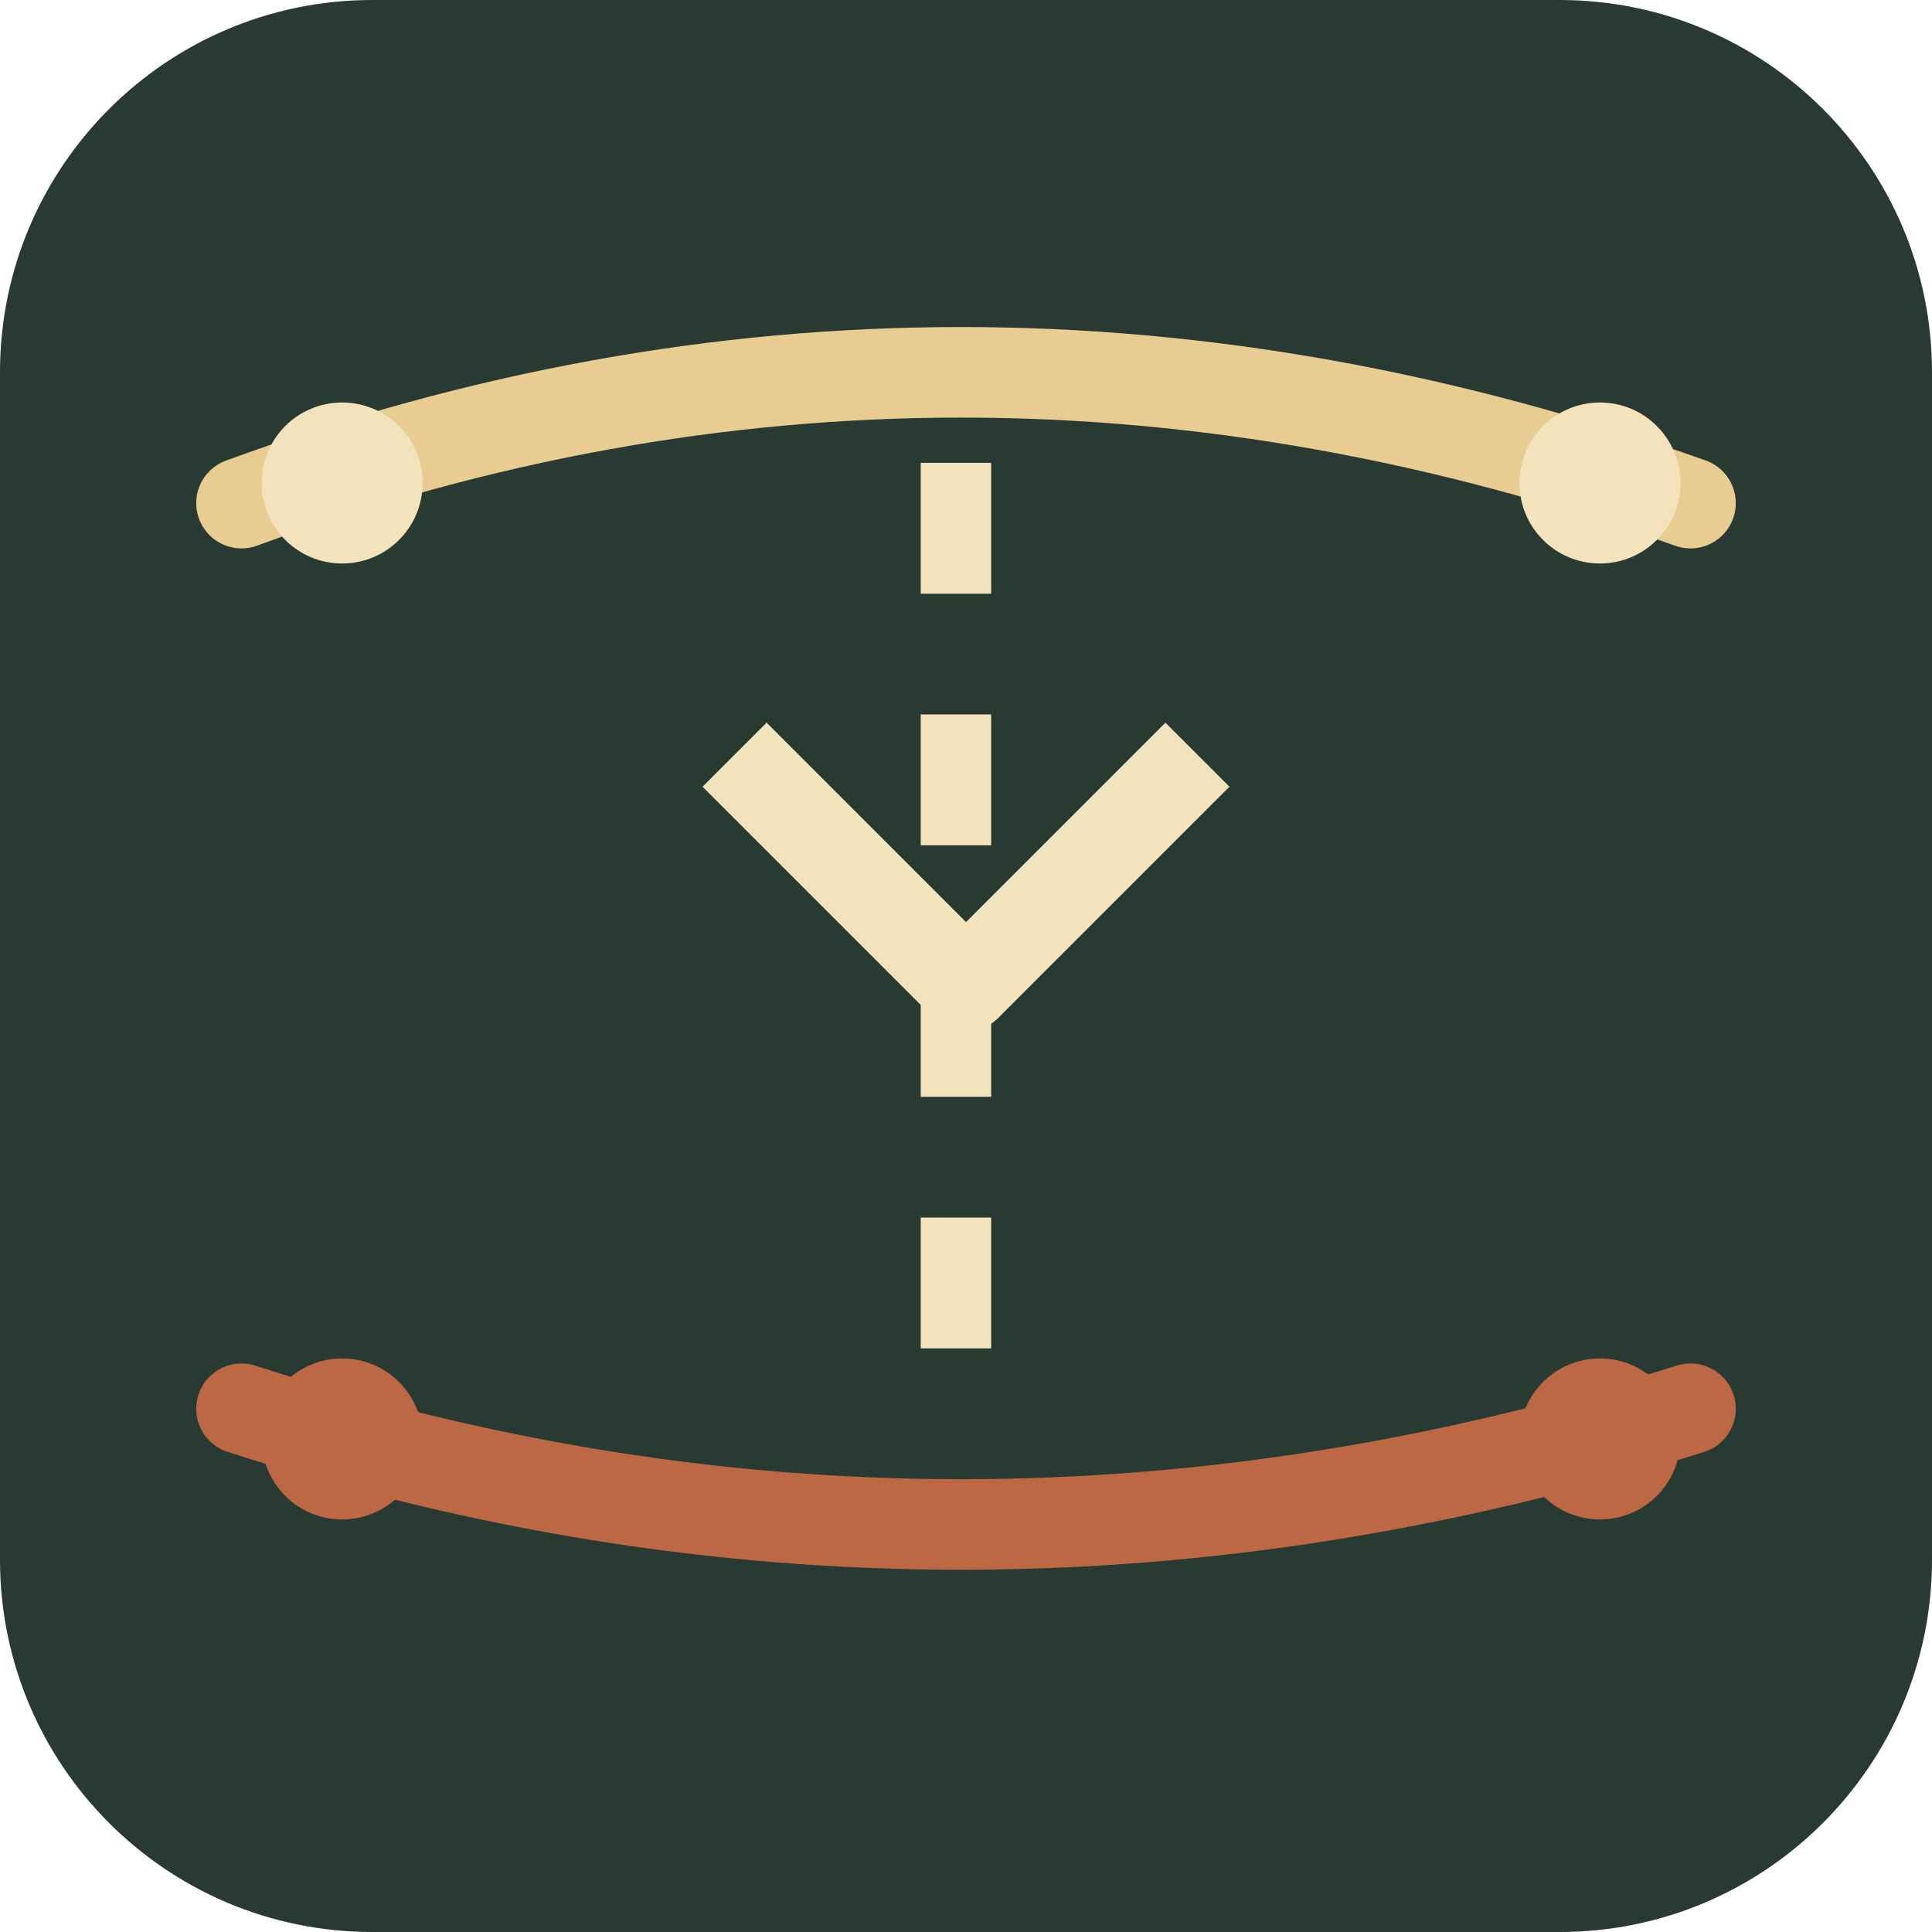
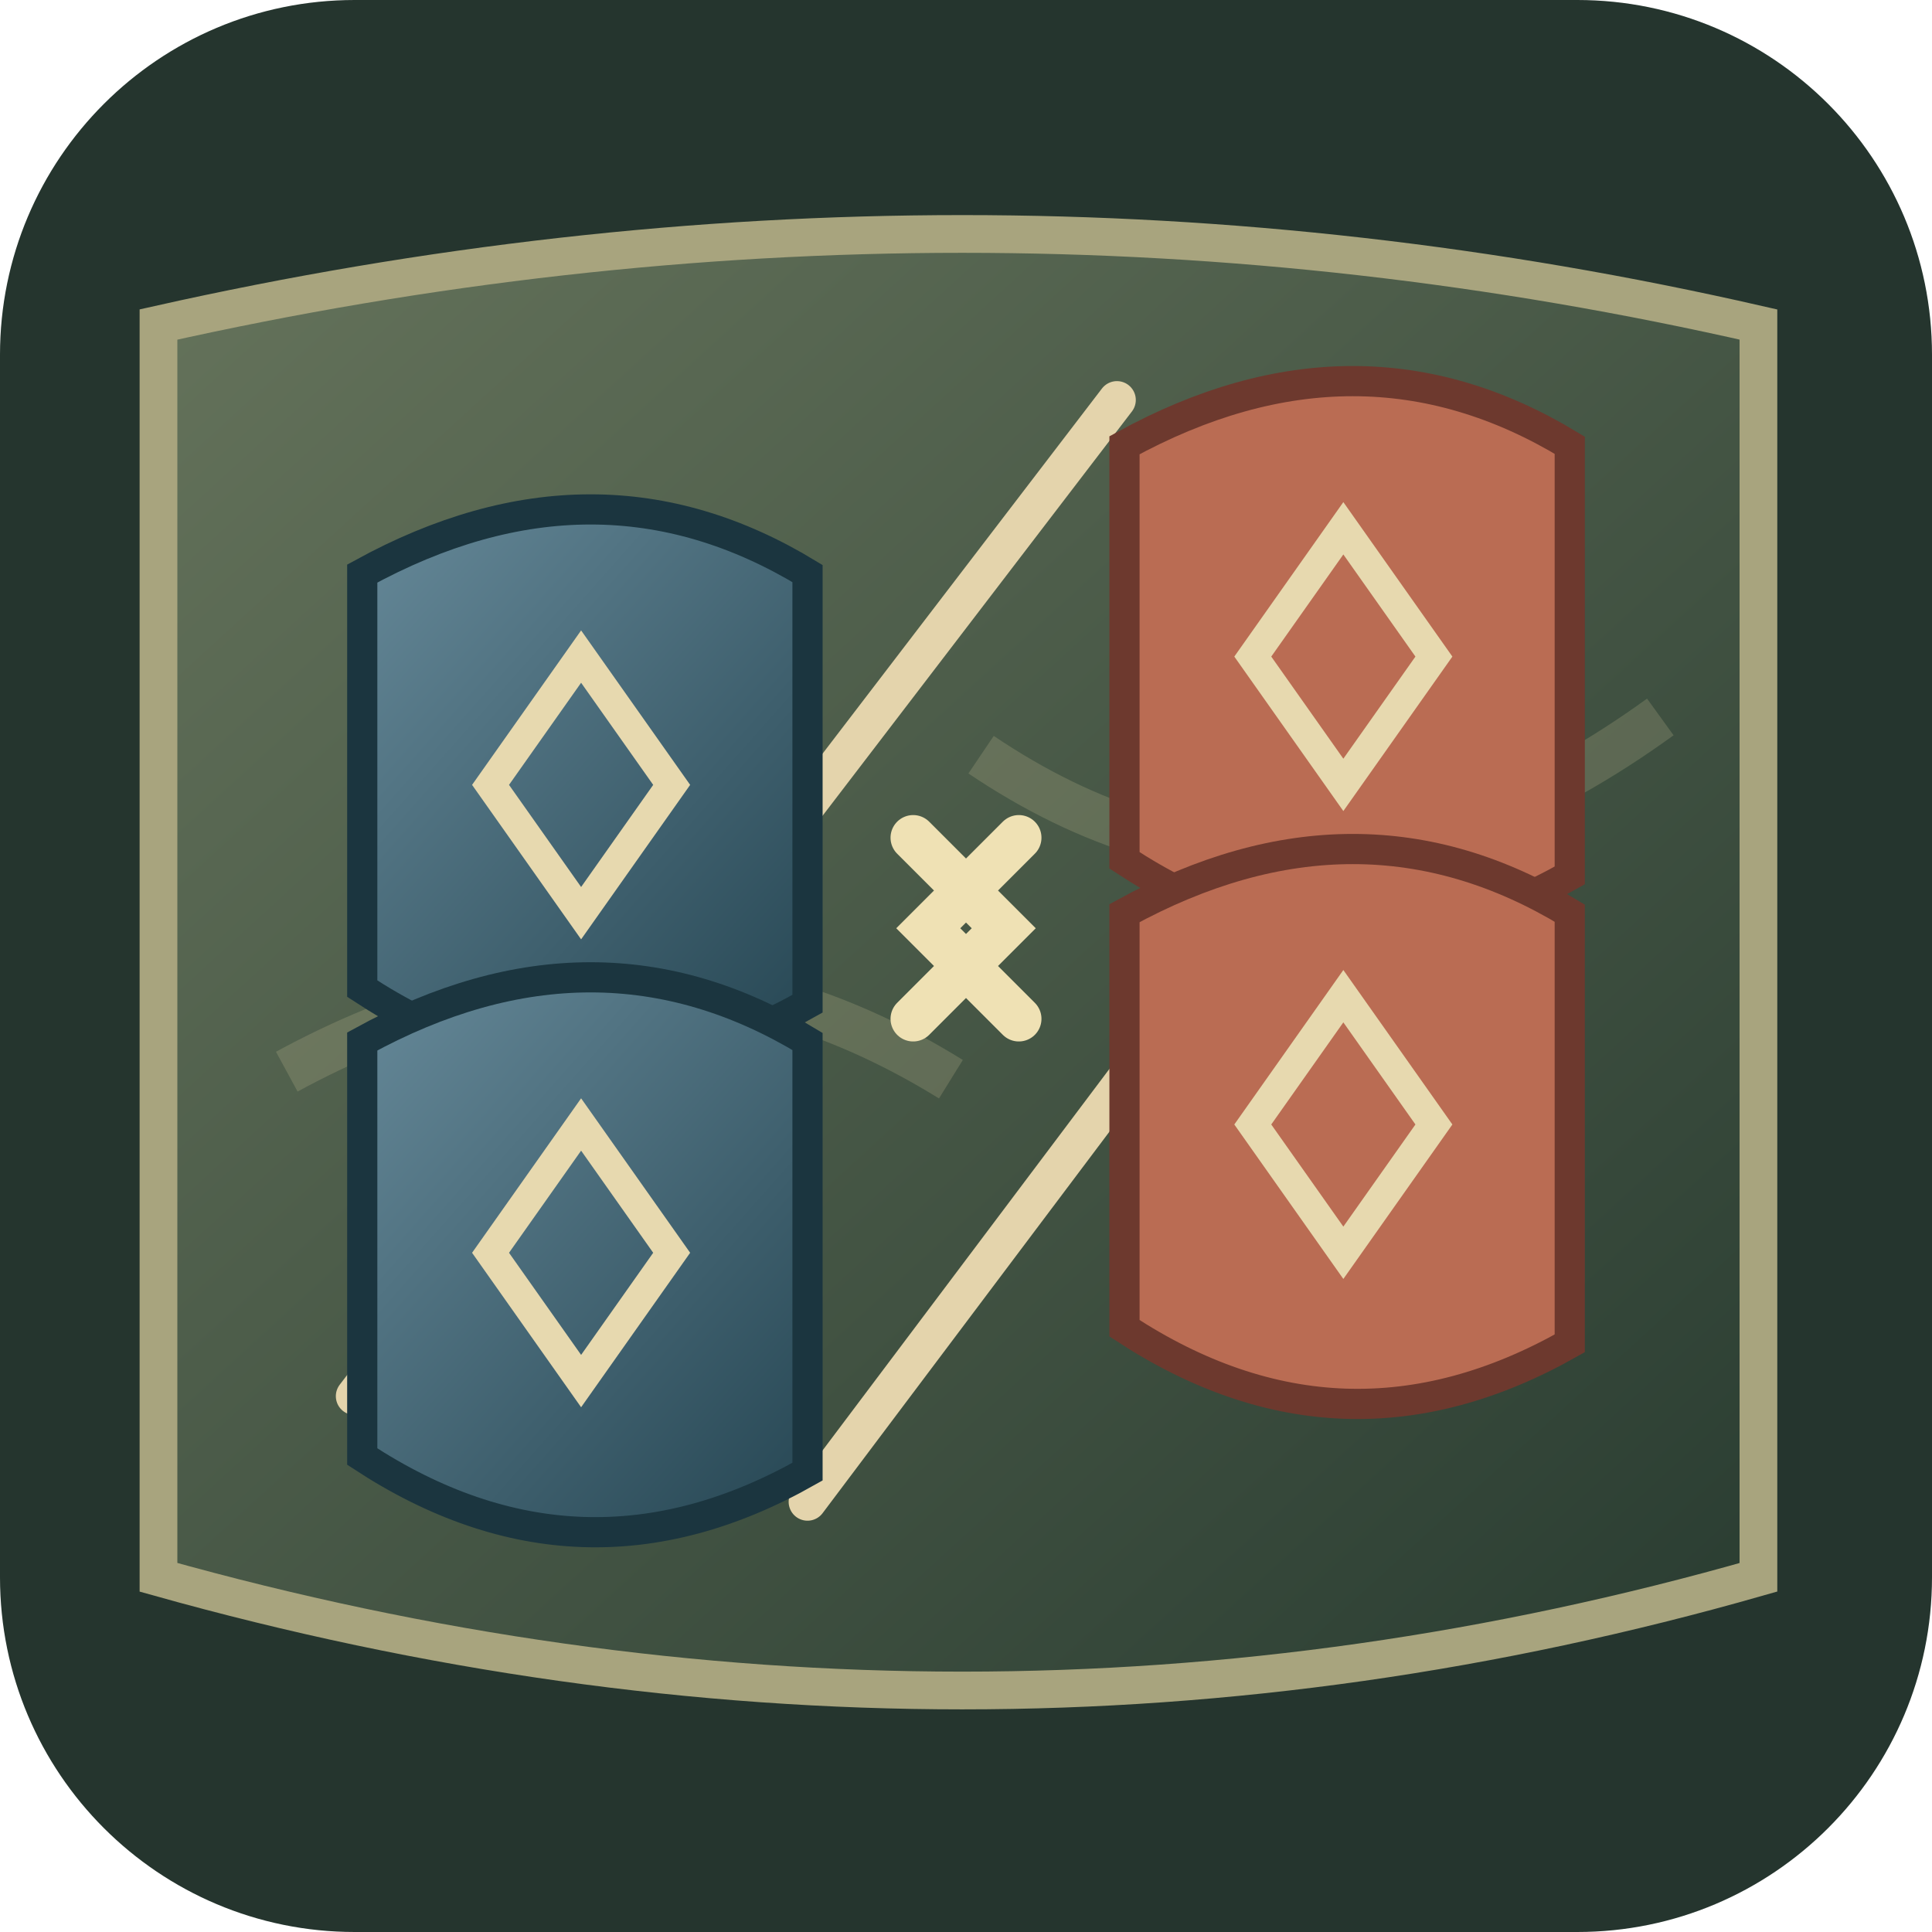
- <svg xmlns="http://www.w3.org/2000/svg" viewBox="0 0 192 192">
-   <rect width="192" height="192" rx="37" fill="#283a31" />
-   <path d="M24 50Q95 24 168 50" fill="none" stroke="#e8cc92" stroke-width="9" stroke-linecap="round" />
-   <path d="M24 140Q95 163 168 140" fill="none" stroke="#bc6845" stroke-width="9" stroke-linecap="round" />
-   <path d="M95 46V139" stroke="#f2e3bd" stroke-width="7" stroke-dasharray="13 12" />
-   <path d="M73 75L96 98L119 75" fill="none" stroke="#f2e3bd" stroke-width="9" stroke-linejoin="round" />
-   <circle cx="34" cy="48" r="8" fill="#f2e3bd" />
-   <circle cx="159" cy="48" r="8" fill="#f2e3bd" />
-   <circle cx="34" cy="143" r="8" fill="#bc6845" />
-   <circle cx="159" cy="143" r="8" fill="#bc6845" />
+ <svg xmlns="http://www.w3.org/2000/svg" viewBox="0 0 256 256">
+   <defs>
+     <linearGradient id="earth" x2="1" y2="1">
+       <stop stop-color="#65735b" />
+       <stop offset="1" stop-color="#293c31" />
+     </linearGradient>
+     <linearGradient id="shield" x1="0" y1="0" x2=".9" y2="1">
+       <stop stop-color="#668999" />
+       <stop offset="1" stop-color="#294956" />
+     </linearGradient>
+   </defs>
+   <rect width="256" height="256" rx="47" fill="#25352e" />
+   <path d="M21 43Q128 19 233 43V209Q128 239 21 209Z" fill="url(#earth)" stroke="#a8a47e" stroke-width="5" />
+   <path d="M38 142q46-25 88 1M130 100q43 29 90-5" stroke="#d1c799" stroke-width="6" opacity=".21" fill="none" />
+   <g stroke="#e4d4ac" stroke-width="5" stroke-linecap="round">
+     <path d="M47 185 148 53" />
+     <path d="M207 66 107 199" />
+   </g>
+   <g stroke="#1b353f" stroke-width="4">
+     <path d="M48 76q31-17 59 0v57q-30 17-59-2Z" fill="url(#shield)" />
+     <path d="M48 138q31-17 59 0v57q-30 17-59-2Z" fill="url(#shield)" />
+   </g>
+   <g stroke="#6d392e" stroke-width="4">
+     <path d="M149 59q31-17 59 0v57q-30 17-59-2Z" fill="#ba6c53" />
+     <path d="M149 121q31-17 59 0v57q-30 17-59-2Z" fill="#ba6c53" />
+   </g>
+   <g fill="none" stroke="#e7d9af" stroke-width="4">
+     <path d="m77 87 12 17-12 17-12-17zM77 149l12 17-12 17-12-17z" />
+     <path d="m178 70 12 17-12 17-12-17zM178 132l12 17-12 17-12-17z" />
+   </g>
+   <path d="M121 111 133 123 121 135M135 111 123 123 135 135" fill="none" stroke="#efe1b4" stroke-width="6" stroke-linecap="round" />
</svg>
